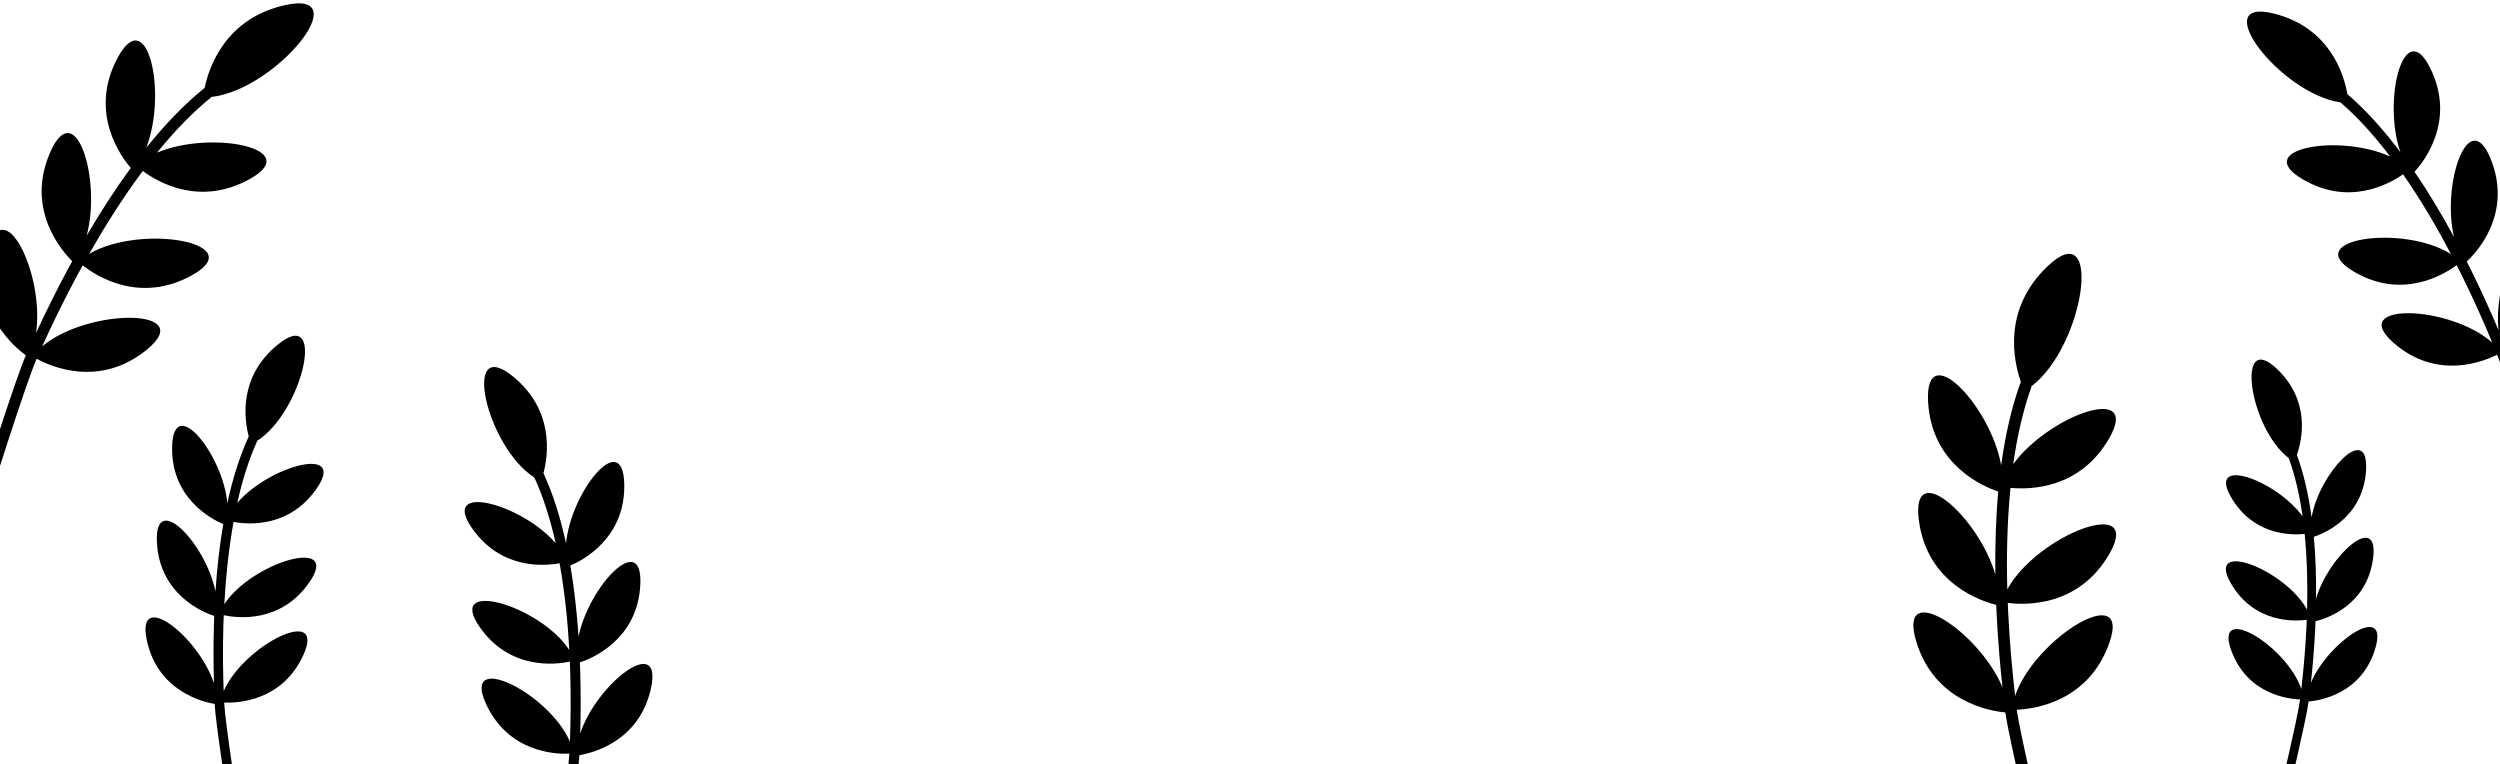
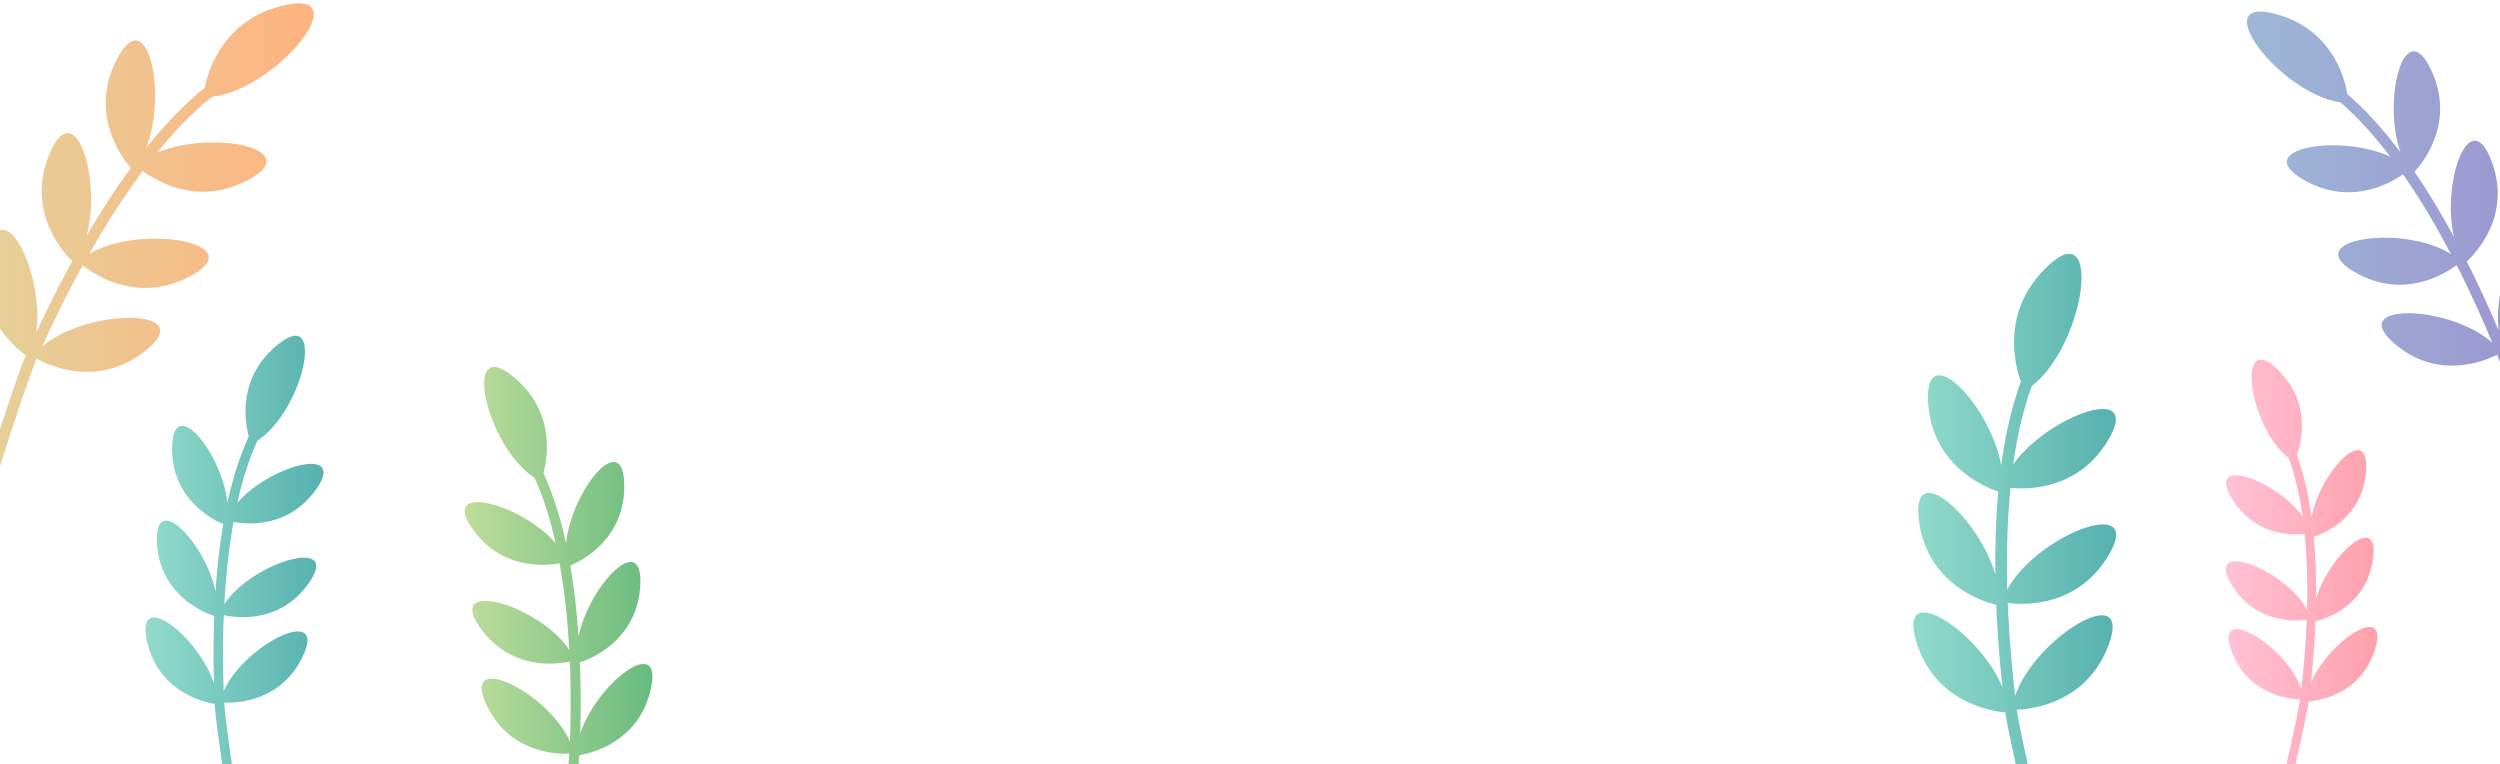
<svg xmlns="http://www.w3.org/2000/svg" width="360" height="110" viewBox="0 0 360 110" fill="none">
  <path d="M275.89 92.2C273.31 83.28 285 90.92 288.36 98.98C288.03 95.96 287.71 92.38 287.52 88.52C287.5 88.04 287.48 87.57 287.46 87.1C285.67 86.67 277.44 84.22 276.3 74.78C275.22 65.83 284.93 74.46 287.33 82.74C287.28 78.46 287.41 74.47 287.75 70.78C285.76 70.13 278.08 67.01 277.64 57.73C277.2 48.53 286.66 58.44 288.17 67.01C288.78 62.47 289.73 58.45 291 54.97C289.96 52 288.31 44.56 294.85 38.34C302.88 30.7 300.25 49.69 292.57 55.59C291.32 59.04 290.46 62.88 289.91 66.83C295.07 59.76 308.37 55.06 303.71 63.14C299.52 70.4 292.39 70.53 289.51 70.25C289.01 75.29 288.93 80.35 289.05 84.87C293.29 77.05 308.71 71.15 303.75 79.76C299.32 87.43 291.63 87.14 289.12 86.82C289.14 87.36 289.16 87.9 289.19 88.42C289.41 92.87 289.8 96.93 290.18 100.19C293.05 91.79 307.07 83.37 303.71 92.68C300.66 101.14 292.82 102.1 290.42 102.2C290.88 105.74 294.37 120.28 294.38 120.32L292.72 120.62C292.71 120.58 289.23 106.07 288.77 102.59C286.78 102.41 278.49 101.18 275.89 92.2Z" fill="url(#paint0_linear_507_368)" />
  <path d="M342.07 93.27C343.99 86.62 335.28 92.32 332.77 98.33C333.02 96.08 333.25 93.41 333.39 90.52C333.41 90.16 333.42 89.81 333.43 89.46C334.77 89.14 340.9 87.31 341.74 80.27C342.54 73.59 335.3 80.03 333.51 86.22C333.55 83.03 333.44 80.05 333.19 77.3C334.68 76.81 340.4 74.48 340.72 67.56C341.04 60.7 333.99 68.09 332.87 74.49C332.41 71.1 331.7 68.1 330.75 65.51C331.52 63.29 332.75 57.75 327.87 53.11C321.87 47.42 323.85 61.58 329.58 65.97C330.52 68.54 331.16 71.4 331.57 74.35C327.72 69.08 317.79 65.58 321.28 71.6C324.41 77.01 329.73 77.1 331.87 76.89C332.24 80.65 332.31 84.42 332.22 87.8C329.05 81.97 317.54 77.58 321.25 84C324.56 89.72 330.3 89.5 332.17 89.25C332.15 89.65 332.14 90.05 332.12 90.44C331.96 93.76 331.67 96.79 331.39 99.22C329.25 92.95 318.78 86.69 321.29 93.63C323.57 99.94 329.42 100.65 331.21 100.72C330.87 103.36 328.28 114.21 328.27 114.24L329.51 114.46C329.52 114.43 332.11 103.61 332.44 101.01C333.96 100.89 340.14 99.98 342.07 93.27Z" fill="url(#paint1_linear_507_368)" />
  <path d="M-1.79 36.09C0.54 27.38 6.44 39.57 5.19 47.95C6.43 45.27 7.96 42.14 9.74 38.82C9.96 38.41 10.18 38.01 10.4 37.61C9.12 36.36 3.5 30.21 7.29 21.79C10.89 13.8 14.64 25.83 12.48 33.93C14.58 30.34 16.7 27.09 18.83 24.18C17.5 22.64 12.67 16.22 16.96 8.28C21.22 0.4 24.12 13.37 21.07 21.26C23.86 17.79 26.67 14.91 29.47 12.65C30.09 9.66 32.46 2.65 41.03 0.74C51.55 -1.61 39.82 12.88 30.47 13.96C27.69 16.2 25.06 18.97 22.61 21.98C30.45 18.67 43.89 21.4 35.95 25.79C28.81 29.74 22.82 26.29 20.56 24.62C17.62 28.56 15.01 32.74 12.84 36.56C20.29 32.17 36.1 34.96 27.64 39.64C20.1 43.81 13.84 39.73 11.91 38.21C11.66 38.67 11.4 39.13 11.16 39.58C9.11 43.39 7.39 46.97 6.08 49.87C12.69 44.31 28.59 44.31 21.12 50.37C14.33 55.89 7.32 52.78 5.28 51.66C3.88 54.83 -0.51 68.68 -0.52 68.72L-2.05 68.14C-2.03 68.1 2.34 54.29 3.72 51.17C2.14 50.01 -4.14 44.86 -1.79 36.09Z" fill="url(#paint2_linear_507_368)" />
  <path d="M21.12 92.09C19.61 84.68 28.6 91.65 30.81 98.409C30.74 95.939 30.71 93.01 30.81 89.859C30.82 89.469 30.84 89.09 30.85 88.7C29.42 88.24 22.9 85.7 22.59 77.96C22.3 70.62 29.62 78.269 31.03 85.159C31.26 81.68 31.64 78.439 32.15 75.469C30.57 74.809 24.55 71.77 24.79 64.21C25.03 56.71 32.07 65.38 32.74 72.44C33.53 68.79 34.56 65.59 35.82 62.849C35.17 60.37 34.31 54.219 40.03 49.599C47.05 43.919 43.67 59.18 37.06 63.46C35.82 66.18 34.87 69.24 34.17 72.409C38.82 67.01 49.93 64.06 45.62 70.32C41.74 75.94 35.95 75.579 33.63 75.159C32.9 79.219 32.5 83.33 32.3 87.01C36.25 80.94 49.16 77.16 44.57 83.82C40.48 89.76 34.24 89.02 32.22 88.59C32.2 89.03 32.18 89.47 32.17 89.89C32.06 93.52 32.11 96.85 32.21 99.52C35.09 92.88 47.02 86.97 43.69 94.31C40.66 100.98 34.23 101.25 32.28 101.17C32.42 104.08 34.31 116.12 34.31 116.15L32.94 116.28C32.94 116.24 31.05 104.23 30.91 101.37C29.29 101.1 22.64 99.56 21.12 92.09Z" fill="url(#paint3_linear_507_368)" />
  <path d="M366.75 36.569C364.83 28.279 358.89 39.619 359.8 47.569C358.72 45.009 357.37 41.999 355.8 38.819C355.6 38.429 355.41 38.049 355.21 37.659C356.45 36.519 361.93 30.869 358.63 22.809C355.49 15.159 351.58 26.409 353.37 34.119C351.5 30.669 349.61 27.539 347.69 24.739C348.99 23.329 353.73 17.399 349.94 9.779C346.18 2.219 343.04 14.379 345.66 21.919C343.14 18.559 340.59 15.769 338.02 13.549C337.53 10.709 335.52 4.019 327.51 1.969C317.67 -0.551 328.27 13.469 337.04 14.749C339.58 16.949 341.98 19.629 344.19 22.549C336.91 19.199 324.17 21.39 331.51 25.77C338.11 29.7 343.86 26.619 346.04 25.099C348.69 28.909 351.02 32.919 352.94 36.59C346.06 32.23 331.09 34.419 338.9 39.08C345.87 43.239 351.89 39.559 353.76 38.179C353.98 38.619 354.21 39.059 354.42 39.489C356.23 43.149 357.74 46.569 358.89 49.349C352.84 43.909 337.87 43.45 344.71 49.4C350.93 54.809 357.63 52.069 359.59 51.069C360.81 54.109 364.51 67.299 364.52 67.34L365.98 66.84C365.97 66.799 362.27 53.639 361.08 50.65C362.61 49.599 368.69 44.919 366.75 36.569Z" fill="url(#paint4_linear_507_368)" />
  <path d="M93.77 98.96C95.37 91.15 85.88 98.49 83.55 105.63C83.63 103.02 83.65 99.93 83.55 96.61C83.54 96.2 83.52 95.8 83.5 95.39C85.01 94.9 91.88 92.23 92.21 84.07C92.52 76.33 84.8 84.39 83.31 91.66C83.06 87.99 82.67 84.58 82.13 81.44C83.79 80.74 90.15 77.54 89.89 69.57C89.63 61.66 82.21 70.8 81.51 78.25C80.67 74.4 79.59 71.03 78.26 68.14C78.95 65.52 79.85 59.04 73.82 54.17C66.42 48.19 69.98 64.27 76.96 68.78C78.27 71.65 79.27 74.87 80.01 78.22C75.11 72.52 63.39 69.42 67.94 76.01C72.03 81.94 78.14 81.55 80.58 81.11C81.35 85.39 81.77 89.72 81.98 93.6C77.81 87.2 64.2 83.22 69.04 90.24C73.36 96.5 79.93 95.72 82.06 95.27C82.08 95.73 82.1 96.2 82.11 96.64C82.23 100.47 82.17 103.97 82.07 106.79C79.04 99.79 66.45 93.56 69.96 101.3C73.16 108.34 79.93 108.62 81.99 108.53C81.84 111.59 79.85 124.29 79.85 124.33L81.29 124.47C81.29 124.43 83.28 111.77 83.43 108.75C85.15 108.46 92.16 106.84 93.77 98.96Z" fill="url(#paint5_linear_507_368)" />
  <defs>
    <linearGradient id="paint0_linear_507_368" x1="275.526" y1="78.582" x2="304.746" y2="78.582" gradientUnits="userSpaceOnUse">
-       <stop offset="0.002" stopColor="#92DBCA" />
-       <stop offset="1" stopColor="#56B1AF" />
+       <stop offset="0.002" stop-color="#92DBCA" />
+       <stop offset="1" stop-color="#56B1AF" />
    </linearGradient>
    <linearGradient id="paint1_linear_507_368" x1="320.539" y1="83.129" x2="342.342" y2="83.129" gradientUnits="userSpaceOnUse">
-       <stop stopColor="#FFC2D6" />
-       <stop offset="1" stopColor="#FFA0AC" />
+       <stop stop-color="#FFC2D6" />
+       <stop offset="1" stop-color="#FFA0AC" />
    </linearGradient>
    <linearGradient id="paint2_linear_507_368" x1="-2.311" y1="34.597" x2="45.196" y2="34.597" gradientUnits="userSpaceOnUse">
-       <stop offset="0.002" stopColor="#E4D099" />
-       <stop offset="0.997" stopColor="#FFB380" />
+       <stop offset="0.002" stop-color="#E4D099" />
+       <stop offset="0.997" stop-color="#FFB380" />
    </linearGradient>
    <linearGradient id="paint3_linear_507_368" x1="20.949" y1="82.31" x2="46.594" y2="82.31" gradientUnits="userSpaceOnUse">
-       <stop offset="0.002" stopColor="#92DBCA" />
-       <stop offset="1" stopColor="#56B1AF" />
+       <stop offset="0.002" stop-color="#92DBCA" />
+       <stop offset="1" stop-color="#56B1AF" />
    </linearGradient>
    <linearGradient id="paint4_linear_507_368" x1="323.556" y1="34.502" x2="367.125" y2="34.502" gradientUnits="userSpaceOnUse">
-       <stop stopColor="#9DB8D6" />
-       <stop offset="1" stopColor="#9D92D0" />
+       <stop stop-color="#9DB8D6" />
+       <stop offset="1" stop-color="#9D92D0" />
    </linearGradient>
    <linearGradient id="paint5_linear_507_368" x1="66.905" y1="88.647" x2="93.946" y2="88.647" gradientUnits="userSpaceOnUse">
-       <stop offset="0.002" stopColor="#BFDD9B" />
-       <stop offset="1" stopColor="#68BB80" />
+       <stop offset="0.002" stop-color="#BFDD9B" />
+       <stop offset="1" stop-color="#68BB80" />
    </linearGradient>
  </defs>
</svg>
